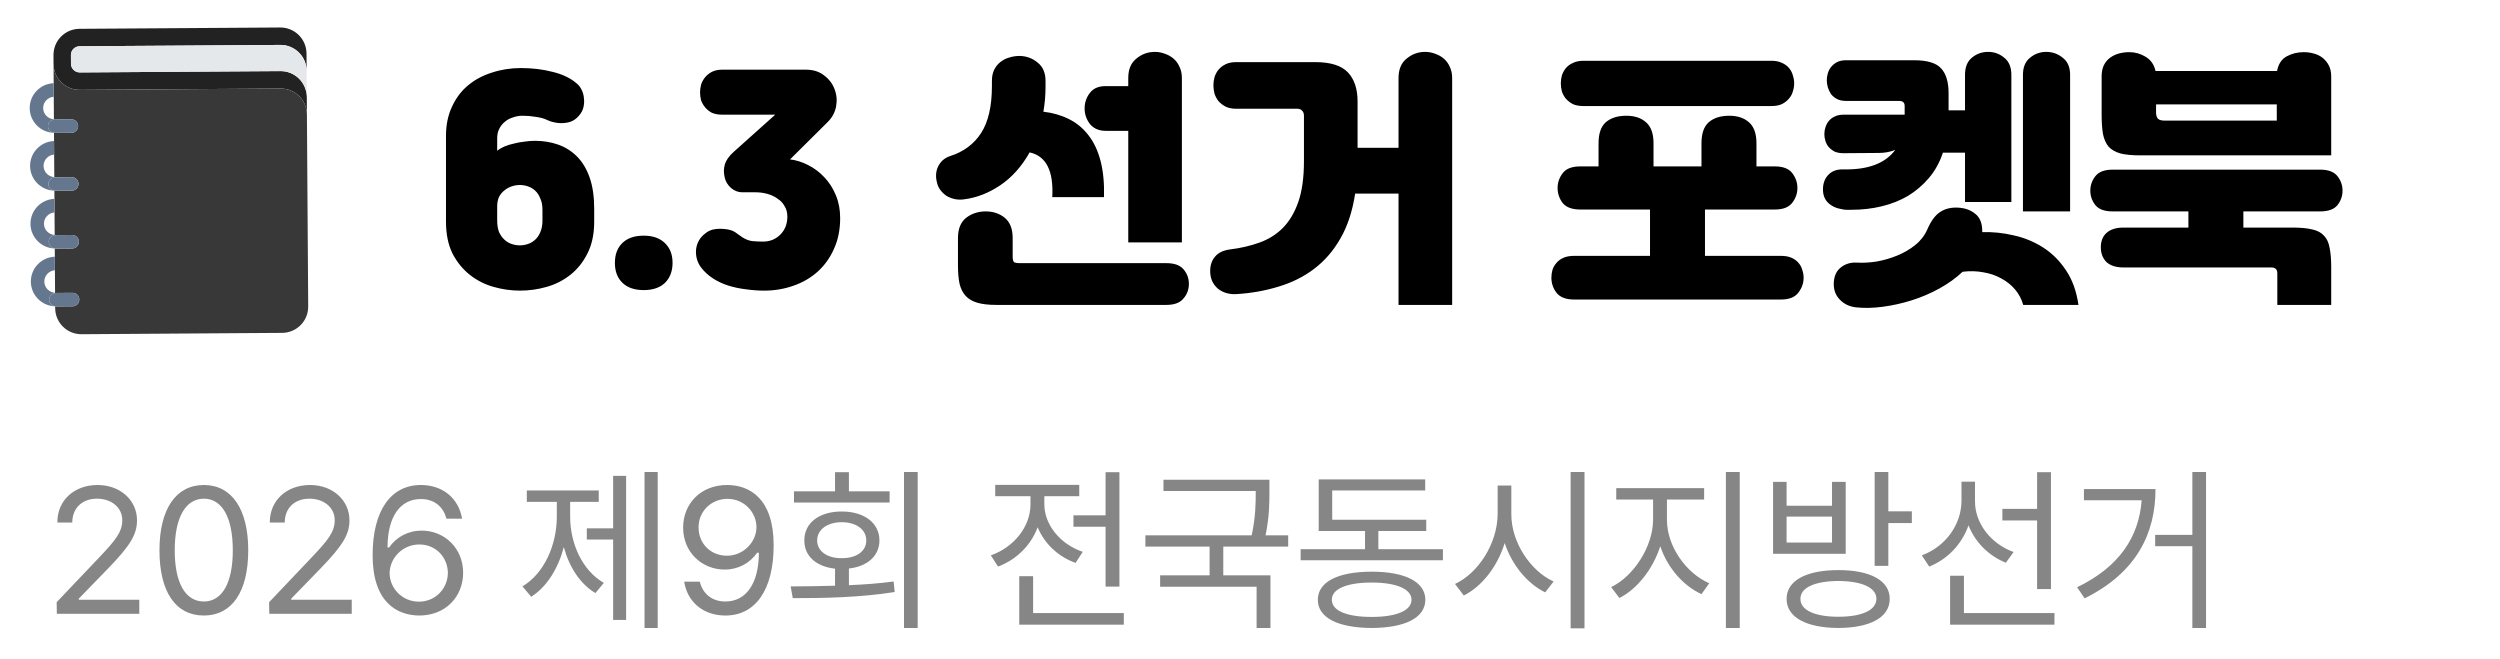
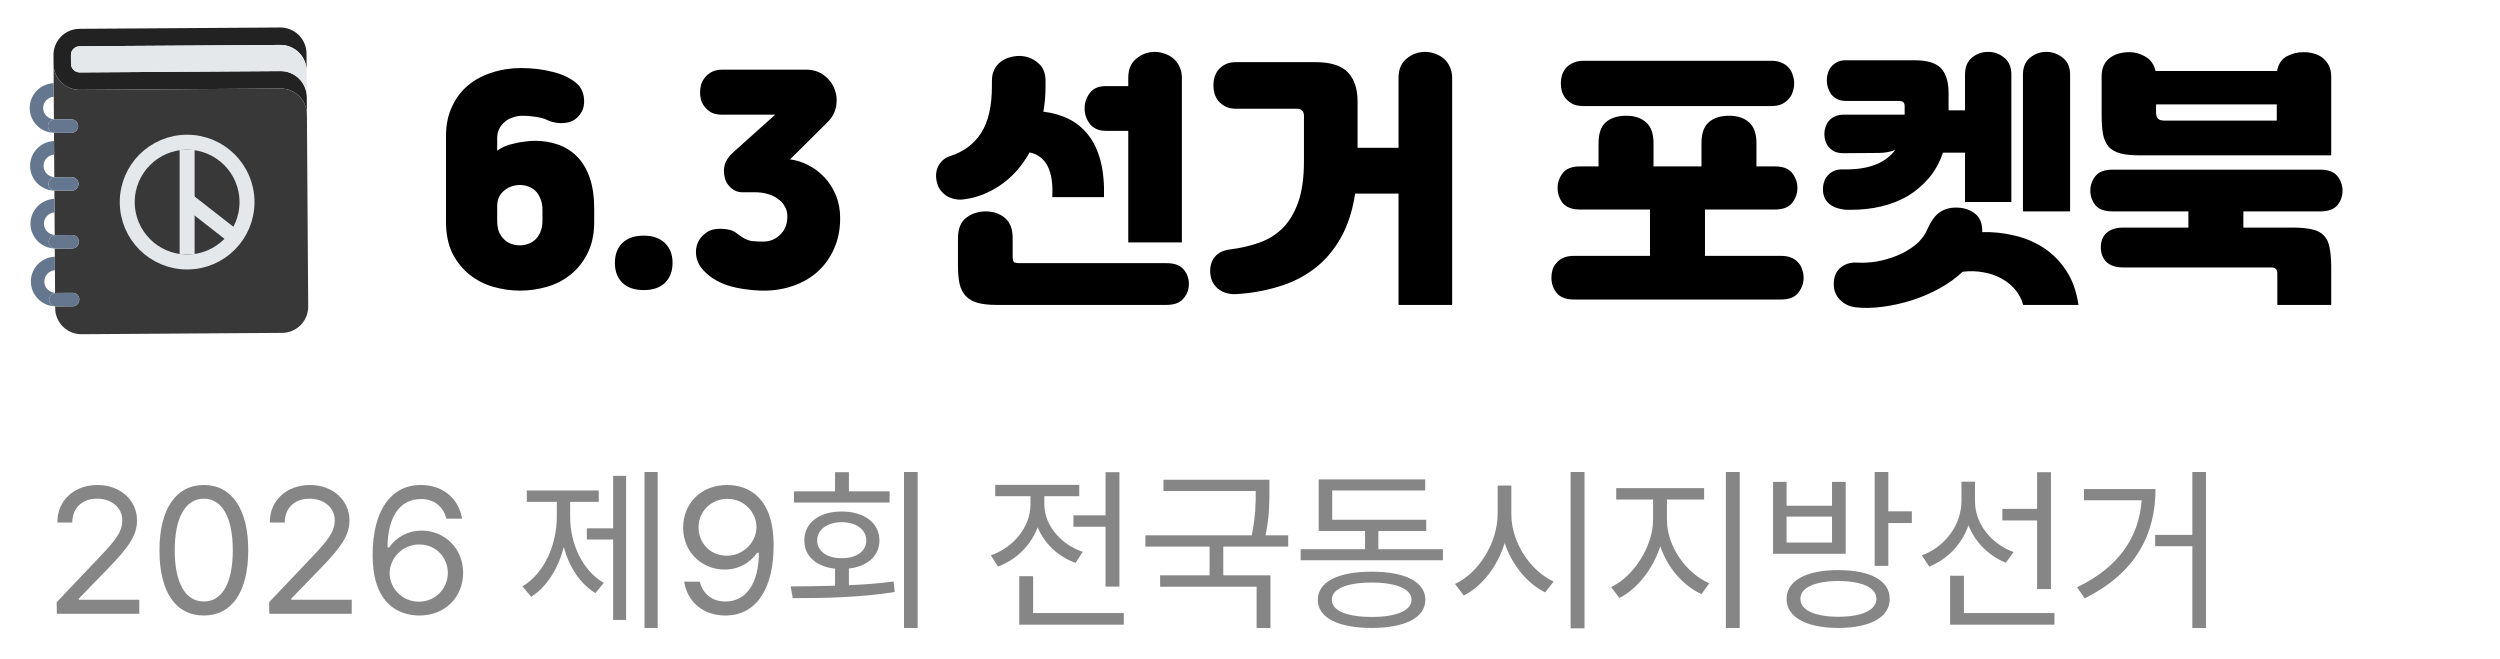
<svg xmlns="http://www.w3.org/2000/svg" width="167" height="44" viewBox="0 0 167 44" fill="none">
  <path d="M34.742 19.414C34.142 19.414 33.548 19.33 32.96 19.162C32.372 18.994 31.844 18.724 31.376 18.352C30.908 17.98 30.524 17.506 30.224 16.93C29.936 16.342 29.792 15.634 29.792 14.806V9.082C29.792 8.35 29.924 7.702 30.188 7.138C30.452 6.562 30.806 6.088 31.25 5.716C31.706 5.332 32.24 5.044 32.852 4.852C33.464 4.648 34.112 4.546 34.796 4.546C35.552 4.546 36.254 4.63 36.902 4.798C37.562 4.954 38.102 5.212 38.522 5.572C38.666 5.692 38.78 5.842 38.864 6.022C38.948 6.202 38.996 6.388 39.008 6.58C39.032 6.772 39.02 6.97 38.972 7.174C38.924 7.366 38.834 7.54 38.702 7.696C38.486 7.96 38.228 8.122 37.928 8.182C37.64 8.242 37.352 8.242 37.064 8.182C36.884 8.146 36.728 8.098 36.596 8.038C36.464 7.966 36.32 7.912 36.164 7.876C36.008 7.84 35.834 7.81 35.642 7.786C35.45 7.75 35.198 7.732 34.886 7.732C34.682 7.732 34.478 7.768 34.274 7.84C34.07 7.9 33.89 7.996 33.734 8.128C33.578 8.248 33.452 8.404 33.356 8.596C33.26 8.776 33.212 8.986 33.212 9.226V10.072C33.344 9.964 33.506 9.868 33.698 9.784C33.902 9.7 34.118 9.634 34.346 9.586C34.574 9.526 34.808 9.484 35.048 9.46C35.288 9.424 35.516 9.406 35.732 9.406C36.284 9.406 36.8 9.49 37.28 9.658C37.76 9.826 38.18 10.09 38.54 10.45C38.9 10.81 39.182 11.278 39.386 11.854C39.59 12.43 39.692 13.126 39.692 13.942V14.806C39.692 15.634 39.542 16.342 39.242 16.93C38.954 17.506 38.576 17.98 38.108 18.352C37.64 18.724 37.112 18.994 36.524 19.162C35.936 19.33 35.342 19.414 34.742 19.414ZM33.212 14.734C33.212 15.034 33.254 15.292 33.338 15.508C33.434 15.712 33.554 15.88 33.698 16.012C33.842 16.144 34.004 16.24 34.184 16.3C34.364 16.36 34.544 16.39 34.724 16.39C34.904 16.39 35.084 16.36 35.264 16.3C35.444 16.24 35.606 16.144 35.75 16.012C35.894 15.88 36.008 15.712 36.092 15.508C36.188 15.292 36.236 15.034 36.236 14.734V14.014C36.236 13.714 36.188 13.462 36.092 13.258C36.008 13.042 35.894 12.868 35.75 12.736C35.606 12.604 35.444 12.508 35.264 12.448C35.084 12.388 34.904 12.358 34.724 12.358C34.544 12.358 34.364 12.388 34.184 12.448C34.004 12.508 33.842 12.598 33.698 12.718C33.554 12.826 33.434 12.97 33.338 13.15C33.254 13.33 33.212 13.54 33.212 13.78V14.734ZM41.075 17.56C41.075 16.996 41.243 16.552 41.579 16.228C41.915 15.904 42.389 15.742 43.001 15.742C43.613 15.742 44.087 15.91 44.423 16.246C44.759 16.57 44.927 17.008 44.927 17.56C44.927 18.112 44.759 18.556 44.423 18.892C44.087 19.216 43.613 19.378 43.001 19.378C42.389 19.378 41.915 19.216 41.579 18.892C41.243 18.568 41.075 18.124 41.075 17.56ZM56.123 14.572C56.123 15.34 55.985 16.024 55.709 16.624C55.445 17.224 55.079 17.734 54.611 18.154C54.155 18.562 53.615 18.874 52.991 19.09C52.379 19.306 51.731 19.414 51.047 19.414C50.651 19.414 50.243 19.384 49.823 19.324C49.415 19.276 49.019 19.192 48.635 19.072C48.263 18.952 47.921 18.79 47.609 18.586C47.297 18.382 47.033 18.136 46.817 17.848C46.577 17.512 46.469 17.134 46.493 16.714C46.529 16.294 46.703 15.946 47.015 15.67C47.267 15.442 47.555 15.316 47.879 15.292C48.203 15.268 48.503 15.292 48.779 15.364C48.947 15.412 49.097 15.49 49.229 15.598C49.373 15.706 49.493 15.79 49.589 15.85C49.793 15.982 50.003 16.066 50.219 16.102C50.447 16.126 50.699 16.138 50.975 16.138C51.431 16.138 51.815 15.982 52.127 15.67C52.439 15.358 52.595 14.956 52.595 14.464C52.595 14.2 52.535 13.972 52.415 13.78C52.307 13.576 52.151 13.408 51.947 13.276C51.755 13.132 51.527 13.024 51.263 12.952C51.011 12.88 50.735 12.844 50.435 12.844H49.571C49.307 12.844 49.061 12.748 48.833 12.556C48.617 12.364 48.479 12.142 48.419 11.89C48.335 11.566 48.335 11.266 48.419 10.99C48.503 10.702 48.701 10.42 49.013 10.144L51.785 7.66H48.239C47.975 7.66 47.747 7.618 47.555 7.534C47.375 7.438 47.225 7.318 47.105 7.174C46.985 7.03 46.895 6.874 46.835 6.706C46.787 6.526 46.763 6.346 46.763 6.166C46.763 5.998 46.787 5.824 46.835 5.644C46.895 5.464 46.985 5.302 47.105 5.158C47.225 5.014 47.375 4.894 47.555 4.798C47.747 4.702 47.975 4.654 48.239 4.654H53.837C54.317 4.654 54.719 4.78 55.043 5.032C55.379 5.284 55.613 5.59 55.745 5.95C55.889 6.31 55.925 6.694 55.853 7.102C55.781 7.498 55.595 7.846 55.295 8.146L52.775 10.648C53.183 10.696 53.585 10.822 53.981 11.026C54.389 11.23 54.749 11.5 55.061 11.836C55.385 12.172 55.643 12.574 55.835 13.042C56.027 13.498 56.123 14.008 56.123 14.572ZM63.452 10.432C64.364 10.144 65.06 9.628 65.54 8.884C66.02 8.14 66.26 7.09 66.26 5.734V5.41C66.26 5.122 66.308 4.876 66.404 4.672C66.512 4.456 66.65 4.282 66.818 4.15C66.998 4.006 67.196 3.904 67.412 3.844C67.64 3.772 67.874 3.736 68.114 3.736C68.582 3.748 68.984 3.898 69.32 4.186C69.668 4.462 69.842 4.87 69.842 5.41V5.734C69.842 6.046 69.83 6.346 69.806 6.634C69.782 6.91 69.746 7.186 69.698 7.462C70.322 7.534 70.886 7.696 71.39 7.948C71.906 8.2 72.344 8.56 72.704 9.028C73.064 9.484 73.334 10.054 73.514 10.738C73.694 11.422 73.772 12.232 73.748 13.168H70.292C70.388 11.416 69.884 10.42 68.78 10.18C68.252 11.116 67.598 11.848 66.818 12.376C66.05 12.892 65.252 13.204 64.424 13.312C64.184 13.348 63.962 13.342 63.758 13.294C63.554 13.246 63.374 13.174 63.218 13.078C63.062 12.97 62.93 12.844 62.822 12.7C62.714 12.556 62.642 12.406 62.606 12.25C62.486 11.842 62.504 11.47 62.66 11.134C62.828 10.786 63.092 10.552 63.452 10.432ZM66.548 20.368C66.044 20.368 65.624 20.32 65.288 20.224C64.964 20.128 64.706 19.978 64.514 19.774C64.322 19.57 64.184 19.3 64.1 18.964C64.028 18.628 63.992 18.22 63.992 17.74V15.904C63.992 15.292 64.172 14.842 64.532 14.554C64.904 14.266 65.342 14.122 65.846 14.122C66.35 14.122 66.776 14.266 67.124 14.554C67.472 14.842 67.646 15.292 67.646 15.904V17.128C67.646 17.332 67.676 17.458 67.736 17.506C67.796 17.554 67.928 17.578 68.132 17.578H77.906C78.458 17.578 78.848 17.722 79.076 18.01C79.304 18.286 79.418 18.604 79.418 18.964C79.418 19.336 79.298 19.66 79.058 19.936C78.83 20.224 78.446 20.368 77.906 20.368H66.548ZM75.368 8.74H73.856C73.412 8.74 73.064 8.59 72.812 8.29C72.572 7.978 72.452 7.63 72.452 7.246C72.452 6.862 72.566 6.52 72.794 6.22C73.022 5.908 73.376 5.752 73.856 5.752H75.368V5.212C75.368 4.636 75.548 4.204 75.908 3.916C76.268 3.616 76.682 3.466 77.15 3.466C77.378 3.466 77.6 3.508 77.816 3.592C78.032 3.664 78.224 3.772 78.392 3.916C78.56 4.06 78.692 4.24 78.788 4.456C78.896 4.672 78.95 4.924 78.95 5.212V16.192H75.368V8.74ZM82.172 16.66C82.868 16.576 83.516 16.426 84.116 16.21C84.728 15.994 85.25 15.67 85.682 15.238C86.126 14.794 86.474 14.212 86.726 13.492C86.978 12.772 87.104 11.86 87.104 10.756V7.714C87.104 7.582 87.062 7.474 86.978 7.39C86.906 7.306 86.798 7.264 86.654 7.264H82.568C82.292 7.264 82.058 7.216 81.866 7.12C81.686 7.024 81.53 6.904 81.398 6.76C81.278 6.604 81.188 6.436 81.128 6.256C81.08 6.064 81.056 5.878 81.056 5.698C81.056 5.518 81.08 5.338 81.128 5.158C81.188 4.966 81.278 4.798 81.398 4.654C81.518 4.51 81.674 4.39 81.866 4.294C82.058 4.198 82.292 4.15 82.568 4.15H87.86C88.88 4.15 89.606 4.378 90.038 4.834C90.47 5.29 90.686 5.938 90.686 6.778V9.874H93.422V5.212C93.422 4.636 93.602 4.204 93.962 3.916C94.322 3.616 94.736 3.466 95.204 3.466C95.432 3.466 95.654 3.508 95.87 3.592C96.086 3.664 96.278 3.772 96.446 3.916C96.614 4.06 96.746 4.24 96.842 4.456C96.95 4.672 97.004 4.924 97.004 5.212V20.368H93.422V12.934H90.524C90.344 14.11 90.014 15.112 89.534 15.94C89.066 16.756 88.484 17.428 87.788 17.956C87.092 18.484 86.3 18.88 85.412 19.144C84.524 19.42 83.576 19.588 82.568 19.648C82.352 19.66 82.136 19.636 81.92 19.576C81.716 19.516 81.53 19.42 81.362 19.288C81.206 19.156 81.08 18.994 80.984 18.802C80.888 18.598 80.84 18.364 80.84 18.1C80.84 17.716 80.948 17.398 81.164 17.146C81.38 16.882 81.716 16.72 82.172 16.66ZM106.783 11.116V9.568C106.783 8.92 106.945 8.452 107.269 8.164C107.605 7.876 108.061 7.732 108.637 7.732C109.201 7.732 109.645 7.882 109.969 8.182C110.293 8.47 110.455 8.932 110.455 9.568V11.116H113.659V9.568C113.659 8.92 113.821 8.452 114.145 8.164C114.481 7.876 114.937 7.732 115.513 7.732C116.077 7.732 116.521 7.882 116.845 8.182C117.169 8.47 117.331 8.932 117.331 9.568V11.116H118.555C119.107 11.116 119.497 11.266 119.725 11.566C119.953 11.866 120.067 12.196 120.067 12.556C120.067 12.928 119.947 13.264 119.707 13.564C119.479 13.852 119.095 13.996 118.555 13.996H113.893V17.092H118.969C119.245 17.092 119.479 17.134 119.671 17.218C119.863 17.302 120.019 17.416 120.139 17.56C120.259 17.692 120.343 17.848 120.391 18.028C120.451 18.196 120.481 18.37 120.481 18.55C120.481 18.922 120.361 19.258 120.121 19.558C119.893 19.858 119.509 20.008 118.969 20.008H105.145C104.605 20.008 104.215 19.858 103.975 19.558C103.747 19.258 103.633 18.922 103.633 18.55C103.633 18.37 103.657 18.196 103.705 18.028C103.765 17.848 103.855 17.692 103.975 17.56C104.095 17.416 104.251 17.302 104.443 17.218C104.635 17.134 104.869 17.092 105.145 17.092H110.221V13.996H105.559C105.019 13.996 104.629 13.852 104.389 13.564C104.161 13.264 104.047 12.928 104.047 12.556C104.047 12.196 104.161 11.866 104.389 11.566C104.617 11.266 105.007 11.116 105.559 11.116H106.783ZM118.339 4.06C118.615 4.06 118.849 4.108 119.041 4.204C119.233 4.288 119.389 4.402 119.509 4.546C119.629 4.69 119.713 4.852 119.761 5.032C119.821 5.212 119.851 5.392 119.851 5.572C119.851 5.752 119.821 5.932 119.761 6.112C119.713 6.292 119.623 6.454 119.491 6.598C119.371 6.742 119.215 6.862 119.023 6.958C118.831 7.042 118.603 7.084 118.339 7.084H105.775C105.499 7.084 105.265 7.042 105.073 6.958C104.893 6.862 104.737 6.742 104.605 6.598C104.485 6.454 104.395 6.292 104.335 6.112C104.287 5.932 104.263 5.752 104.263 5.572C104.263 5.392 104.287 5.212 104.335 5.032C104.395 4.852 104.485 4.69 104.605 4.546C104.725 4.402 104.881 4.288 105.073 4.204C105.265 4.108 105.499 4.06 105.775 4.06H118.339ZM123.145 11.314C124.777 11.35 125.929 10.918 126.601 10.018C126.241 10.15 125.887 10.216 125.539 10.216L123.145 10.234C122.917 10.234 122.719 10.198 122.551 10.126C122.395 10.042 122.263 9.94 122.155 9.82C122.059 9.7 121.987 9.568 121.939 9.424C121.891 9.268 121.867 9.112 121.867 8.956C121.867 8.8 121.891 8.65 121.939 8.506C121.987 8.35 122.059 8.212 122.155 8.092C122.263 7.96 122.395 7.858 122.551 7.786C122.719 7.702 122.917 7.66 123.145 7.66H127.231V7.084C127.231 6.856 127.111 6.742 126.871 6.742H123.307C123.079 6.742 122.881 6.7 122.713 6.616C122.557 6.532 122.425 6.424 122.317 6.292C122.221 6.148 122.149 5.998 122.101 5.842C122.053 5.674 122.029 5.512 122.029 5.356C122.029 5.2 122.053 5.044 122.101 4.888C122.149 4.732 122.221 4.594 122.317 4.474C122.425 4.342 122.557 4.234 122.713 4.15C122.881 4.066 123.079 4.024 123.307 4.024H127.861C128.749 4.024 129.355 4.21 129.679 4.582C130.003 4.942 130.165 5.488 130.165 6.22V7.372H131.263V4.996C131.263 4.492 131.413 4.114 131.713 3.862C132.025 3.598 132.391 3.466 132.811 3.466C133.219 3.466 133.579 3.598 133.891 3.862C134.203 4.114 134.359 4.492 134.359 4.996V13.492H131.263V10.198H129.787C129.571 10.846 129.259 11.41 128.851 11.89C128.455 12.358 127.993 12.754 127.465 13.078C126.937 13.39 126.349 13.624 125.701 13.78C125.065 13.936 124.387 14.014 123.667 14.014C123.571 14.014 123.469 14.014 123.361 14.014C123.253 14.014 123.151 14.002 123.055 13.978C122.659 13.918 122.341 13.768 122.101 13.528C121.861 13.288 121.753 12.958 121.777 12.538C121.801 12.166 121.933 11.866 122.173 11.638C122.413 11.41 122.737 11.302 123.145 11.314ZM132.415 15.508C133.111 15.484 133.813 15.556 134.521 15.724C135.229 15.88 135.883 16.15 136.483 16.534C137.083 16.918 137.593 17.428 138.013 18.064C138.433 18.688 138.709 19.456 138.841 20.368H135.151C135.043 19.984 134.863 19.642 134.611 19.342C134.359 19.042 134.053 18.796 133.693 18.604C133.333 18.4 132.931 18.262 132.487 18.19C132.043 18.106 131.581 18.094 131.101 18.154C130.657 18.574 130.141 18.946 129.553 19.27C128.965 19.594 128.347 19.858 127.699 20.062C127.051 20.266 126.403 20.41 125.755 20.494C125.119 20.578 124.525 20.59 123.973 20.53C123.541 20.482 123.181 20.308 122.893 20.008C122.605 19.708 122.473 19.33 122.497 18.874C122.521 18.43 122.677 18.094 122.965 17.866C123.265 17.626 123.625 17.518 124.045 17.542C124.453 17.566 124.891 17.542 125.359 17.47C125.827 17.386 126.283 17.254 126.727 17.074C127.171 16.894 127.573 16.66 127.933 16.372C128.293 16.084 128.563 15.736 128.743 15.328C128.995 14.752 129.283 14.362 129.607 14.158C129.931 13.942 130.327 13.846 130.795 13.87C131.263 13.894 131.647 14.032 131.947 14.284C132.259 14.524 132.415 14.914 132.415 15.454V15.508ZM135.133 4.996C135.133 4.492 135.289 4.114 135.601 3.862C135.913 3.598 136.279 3.466 136.699 3.466C137.107 3.466 137.473 3.598 137.797 3.862C138.121 4.114 138.283 4.492 138.283 4.996V14.122H135.133V4.996ZM141.847 17.866C141.355 17.866 140.977 17.746 140.713 17.506C140.461 17.254 140.335 16.924 140.335 16.516C140.335 16.108 140.461 15.79 140.713 15.562C140.977 15.322 141.355 15.202 141.847 15.202H146.185V14.122H141.127C140.587 14.122 140.203 13.984 139.975 13.708C139.747 13.42 139.633 13.096 139.633 12.736C139.633 12.376 139.747 12.052 139.975 11.764C140.203 11.476 140.587 11.332 141.127 11.332H154.987C155.527 11.332 155.911 11.476 156.139 11.764C156.367 12.052 156.481 12.376 156.481 12.736C156.481 13.096 156.367 13.42 156.139 13.708C155.911 13.984 155.527 14.122 154.987 14.122H149.857V15.202H153.151C153.691 15.202 154.129 15.244 154.465 15.328C154.801 15.4 155.059 15.538 155.239 15.742C155.431 15.934 155.557 16.204 155.617 16.552C155.689 16.888 155.725 17.314 155.725 17.83V20.368H152.125V18.262C152.125 17.998 151.993 17.866 151.729 17.866H141.847ZM142.243 3.484C142.627 3.484 142.987 3.586 143.323 3.79C143.671 3.994 143.893 4.312 143.989 4.744H152.107C152.191 4.288 152.401 3.964 152.737 3.772C153.085 3.58 153.469 3.484 153.889 3.484C154.117 3.484 154.339 3.514 154.555 3.574C154.783 3.634 154.981 3.73 155.149 3.862C155.317 3.994 155.455 4.162 155.563 4.366C155.671 4.57 155.725 4.816 155.725 5.104V10.378H142.963C142.423 10.378 141.985 10.336 141.649 10.252C141.313 10.156 141.049 10.006 140.857 9.802C140.677 9.586 140.551 9.304 140.479 8.956C140.419 8.608 140.389 8.17 140.389 7.642V5.104C140.389 4.816 140.437 4.57 140.533 4.366C140.641 4.15 140.779 3.982 140.947 3.862C141.127 3.73 141.325 3.634 141.541 3.574C141.769 3.514 142.003 3.484 142.243 3.484ZM152.089 8.056V6.976H144.025V7.498C144.025 7.678 144.061 7.816 144.133 7.912C144.217 8.008 144.367 8.056 144.583 8.056H152.089Z" fill="black" />
-   <path d="M18.714 1.836L5.309 1.925C4.344 1.932 3.566 2.72 3.573 3.685L3.576 4.268C3.583 5.233 4.371 6.011 5.337 6.004L18.742 5.915C19.707 5.908 20.496 6.686 20.502 7.651L20.494 6.486C20.488 5.52 19.7 4.743 18.734 4.749L5.329 4.839C5.007 4.841 4.744 4.582 4.742 4.26L4.738 3.677C4.736 3.356 4.995 3.093 5.317 3.091L18.723 3.001C19.689 2.995 20.476 3.773 20.483 4.738L20.475 3.572C20.468 2.606 19.68 1.829 18.714 1.836Z" fill="#222222" />
+   <path d="M18.714 1.836L5.309 1.925C4.344 1.932 3.566 2.72 3.573 3.685L3.577 4.268C3.583 5.233 4.371 6.011 5.337 6.004L18.742 5.915C19.707 5.908 20.496 6.686 20.502 7.651L20.494 6.486C20.488 5.52 19.7 4.743 18.734 4.749L5.329 4.839C5.007 4.841 4.744 4.582 4.742 4.26L4.738 3.677C4.736 3.356 4.996 3.093 5.317 3.091L18.723 3.001C19.689 2.995 20.476 3.773 20.483 4.738L20.475 3.572C20.468 2.606 19.68 1.829 18.714 1.836Z" fill="#222222" />
  <path d="M18.741 5.915L5.337 6.005C4.371 6.011 3.583 5.234 3.577 4.268L3.601 7.989C3.619 7.987 3.634 7.979 3.653 7.979L4.767 7.971C5.016 7.97 5.218 8.17 5.22 8.418C5.222 8.667 5.022 8.87 4.773 8.871L3.659 8.879C3.641 8.879 3.625 8.871 3.607 8.869L3.627 11.853C3.645 11.851 3.66 11.843 3.679 11.843L4.793 11.835C5.041 11.834 5.244 12.034 5.246 12.282C5.248 12.531 5.047 12.734 4.799 12.735L3.685 12.743C3.667 12.743 3.651 12.735 3.633 12.733L3.653 15.717C3.67 15.714 3.686 15.706 3.705 15.706L4.819 15.699C5.067 15.697 5.27 15.897 5.272 16.146C5.273 16.394 5.073 16.597 4.825 16.599L3.711 16.606C3.693 16.606 3.677 16.598 3.659 16.596L3.679 19.58C3.696 19.577 3.712 19.57 3.73 19.569L4.845 19.562C5.093 19.56 5.296 19.761 5.298 20.009C5.299 20.257 5.099 20.46 4.851 20.462L3.736 20.469C3.718 20.47 3.703 20.461 3.685 20.459L3.686 20.589C3.692 21.555 4.48 22.332 5.446 22.326L18.851 22.236C19.817 22.23 20.594 21.442 20.588 20.476L20.502 7.652C20.496 6.686 19.707 5.909 18.741 5.915Z" fill="#383838" />
  <path d="M18.722 3.001L5.317 3.091C4.995 3.093 4.736 3.356 4.738 3.677L4.742 4.26C4.744 4.582 5.007 4.841 5.329 4.838L18.734 4.749C19.7 4.742 20.488 5.52 20.494 6.486L20.483 4.737C20.476 3.772 19.688 2.994 18.723 3.001L18.722 3.001Z" fill="#E5E8EB" />
  <path d="M3.205 8.431C3.204 8.201 3.378 8.017 3.601 7.989L3.601 7.968C3.205 7.942 2.887 7.623 2.884 7.22C2.881 6.818 3.195 6.493 3.591 6.463L3.585 5.558C2.692 5.592 1.978 6.327 1.984 7.226C1.99 8.126 2.714 8.851 3.607 8.873L3.607 8.868C3.383 8.843 3.207 8.662 3.205 8.431Z" fill="#65778E" />
  <path d="M3.231 12.295C3.23 12.065 3.404 11.881 3.627 11.853L3.626 11.832C3.231 11.806 2.913 11.486 2.91 11.083C2.907 10.681 3.221 10.357 3.616 10.326L3.61 9.421C2.718 9.455 2.004 10.19 2.01 11.089C2.016 11.989 2.74 12.715 3.632 12.737L3.632 12.732C3.409 12.707 3.233 12.525 3.231 12.295Z" fill="#65778E" />
  <path d="M3.257 16.158C3.255 15.928 3.43 15.744 3.652 15.715L3.652 15.694C3.257 15.669 2.938 15.349 2.936 14.946C2.933 14.544 3.247 14.219 3.642 14.189L3.636 13.284C2.744 13.318 2.03 14.053 2.036 14.952C2.042 15.852 2.765 16.578 3.658 16.6L3.658 16.594C3.435 16.57 3.259 16.388 3.257 16.158Z" fill="#65778E" />
-   <path d="M3.283 20.021C3.281 19.791 3.456 19.607 3.678 19.579L3.678 19.558C3.283 19.532 2.964 19.212 2.961 18.809C2.959 18.407 3.273 18.083 3.668 18.052L3.662 17.147C2.769 17.181 2.055 17.916 2.061 18.816C2.067 19.715 2.791 20.441 3.684 20.463L3.684 20.458C3.461 20.433 3.284 20.252 3.283 20.021Z" fill="#65778E" />
+   <path d="M3.283 20.021C3.281 19.791 3.456 19.607 3.678 19.579L3.678 19.558C3.283 19.532 2.964 19.212 2.962 18.809C2.959 18.407 3.273 18.083 3.668 18.052L3.662 17.147C2.769 17.181 2.056 17.916 2.062 18.816C2.068 19.715 2.791 20.441 3.684 20.463L3.684 20.458C3.461 20.433 3.284 20.252 3.283 20.021Z" fill="#65778E" />
  <path d="M3.283 20.021C3.284 20.251 3.461 20.433 3.684 20.458C3.702 20.46 3.717 20.468 3.736 20.468L4.85 20.461C5.098 20.459 5.299 20.256 5.297 20.008C5.295 19.759 5.092 19.559 4.844 19.561L3.73 19.568C3.712 19.568 3.696 19.577 3.678 19.579C3.455 19.607 3.281 19.791 3.283 20.021Z" fill="#65778E" />
  <path d="M3.257 16.158C3.259 16.388 3.436 16.569 3.658 16.595C3.676 16.597 3.691 16.605 3.71 16.605L4.824 16.597C5.073 16.596 5.273 16.393 5.271 16.144C5.27 15.896 5.067 15.696 4.818 15.697L3.704 15.705C3.686 15.705 3.67 15.713 3.652 15.715C3.429 15.743 3.256 15.927 3.257 16.158Z" fill="#65778E" />
-   <path d="M3.231 12.295C3.233 12.526 3.41 12.707 3.632 12.732C3.65 12.735 3.666 12.742 3.684 12.742L4.798 12.735C5.047 12.733 5.247 12.53 5.245 12.282C5.244 12.033 5.041 11.833 4.792 11.835L3.678 11.842C3.66 11.842 3.645 11.851 3.627 11.853C3.404 11.881 3.23 12.065 3.231 12.295Z" fill="#65778E" />
+   <path d="M3.231 12.295C3.233 12.526 3.41 12.707 3.633 12.732C3.65 12.735 3.666 12.742 3.684 12.742L4.798 12.735C5.047 12.733 5.247 12.53 5.245 12.282C5.244 12.033 5.041 11.833 4.792 11.835L3.678 11.842C3.66 11.842 3.645 11.851 3.627 11.853C3.404 11.881 3.23 12.065 3.231 12.295Z" fill="#65778E" />
  <path d="M3.205 8.431C3.207 8.662 3.384 8.843 3.607 8.868C3.624 8.871 3.64 8.878 3.658 8.878L4.773 8.871C5.021 8.869 5.221 8.666 5.22 8.418C5.218 8.169 5.015 7.969 4.767 7.971L3.652 7.978C3.634 7.978 3.619 7.987 3.601 7.989C3.378 8.017 3.204 8.201 3.205 8.431Z" fill="#65778E" />
+   <circle cx="12.5" cy="13.5" r="4" stroke="#E5E8EB" />
+   <rect x="12" y="10" width="1" height="7" fill="#E5E8EB" />
+   <rect x="12.292" y="13.844" width="1" height="4.04" transform="rotate(-52.0467 12.2919 13.8438)" fill="#E5E8EB" />
  <path d="M3.797 41L3.785 40.227L6.68 37.18C7.688 36.113 8.168 35.539 8.168 34.754C8.168 33.887 7.43 33.312 6.48 33.312C5.473 33.312 4.828 33.957 4.828 34.906H3.832C3.82 33.406 4.98 32.398 6.516 32.398C8.051 32.398 9.152 33.43 9.152 34.754C9.152 35.703 8.707 36.441 7.207 37.988L5.262 39.992V40.062H9.305V41H3.797ZM13.617 41.117C11.73 41.117 10.652 39.535 10.652 36.758C10.652 34.004 11.754 32.398 13.617 32.398C15.48 32.398 16.582 34.004 16.582 36.758C16.582 39.535 15.492 41.117 13.617 41.117ZM13.617 40.18C14.836 40.18 15.551 38.949 15.551 36.758C15.551 34.566 14.836 33.312 13.617 33.312C12.398 33.312 11.672 34.566 11.672 36.758C11.672 38.949 12.387 40.18 13.617 40.18ZM17.988 41L17.977 40.227L20.871 37.18C21.879 36.113 22.359 35.539 22.359 34.754C22.359 33.887 21.621 33.312 20.672 33.312C19.664 33.312 19.02 33.957 19.02 34.906H18.023C18.012 33.406 19.172 32.398 20.707 32.398C22.242 32.398 23.344 33.43 23.344 34.754C23.344 35.703 22.898 36.441 21.398 37.988L19.453 39.992V40.062H23.496V41H17.988ZM27.984 41.117C26.508 41.094 24.891 40.227 24.891 37.086C24.891 34.086 26.121 32.398 28.113 32.398C29.602 32.398 30.645 33.312 30.867 34.648H29.824C29.625 33.898 29.062 33.336 28.113 33.336C26.719 33.336 25.887 34.531 25.887 36.57H25.992C26.484 35.867 27.258 35.445 28.172 35.445C29.684 35.445 30.938 36.617 30.938 38.258C30.938 39.852 29.766 41.129 27.984 41.117ZM27.984 40.191C29.086 40.191 29.906 39.324 29.918 38.27C29.906 37.227 29.121 36.371 28.008 36.371C26.895 36.371 26.039 37.273 26.027 38.281C26.027 39.277 26.848 40.191 27.984 40.191ZM43.934 31.531V41.949H43.055V31.531H43.934ZM41.824 31.789V41.41H40.957V36.043H39.199V35.293H40.957V31.789H41.824ZM38.086 34.508C38.086 36.312 38.895 38.105 40.336 38.938L39.773 39.617C38.748 39.002 38.022 37.877 37.664 36.547C37.283 37.982 36.527 39.207 35.484 39.863L34.898 39.172C36.352 38.305 37.195 36.406 37.195 34.508V33.523H35.191V32.762H39.996V33.523H38.086V34.508ZM48.598 32.398C50.062 32.41 51.68 33.289 51.68 36.418C51.68 39.43 50.449 41.117 48.457 41.117C46.969 41.117 45.914 40.203 45.703 38.855H46.746C46.934 39.617 47.508 40.18 48.457 40.18C49.84 40.18 50.684 38.984 50.695 36.922H50.578C50.086 37.625 49.312 38.047 48.41 38.047C46.887 38.047 45.633 36.887 45.633 35.246C45.633 33.664 46.793 32.387 48.598 32.398ZM48.598 33.324C47.484 33.324 46.652 34.191 46.664 35.234C46.664 36.289 47.449 37.121 48.562 37.121C49.664 37.121 50.531 36.207 50.531 35.211C50.531 34.238 49.723 33.324 48.598 33.324ZM61.301 31.531V41.949H60.387V31.531H61.301ZM52.816 39.172C53.707 39.166 54.727 39.16 55.781 39.125V37.988C54.533 37.853 53.719 37.145 53.73 36.102C53.719 34.93 54.727 34.168 56.227 34.168C57.727 34.168 58.746 34.93 58.746 36.102C58.746 37.133 57.938 37.842 56.707 37.977V39.09C57.715 39.049 58.734 38.973 59.695 38.844L59.766 39.547C57.445 39.922 54.891 39.957 52.957 39.957L52.816 39.172ZM59.426 32.82V33.57H53.039V32.82H55.781V31.543H56.707V32.82H59.426ZM56.227 34.883C55.266 34.883 54.586 35.375 54.586 36.102C54.586 36.828 55.266 37.297 56.227 37.285C57.199 37.297 57.867 36.828 57.867 36.102C57.867 35.375 57.199 34.883 56.227 34.883ZM74.777 31.543V39.184H73.852V35.188H71.707V34.426H73.852V31.543H74.777ZM75.07 40.953V41.727H68.086V38.492H69.012V40.953H75.07ZM69.762 33.688C69.762 35.035 70.805 36.348 72.328 36.863L71.848 37.602C70.67 37.18 69.762 36.301 69.316 35.223C68.865 36.424 67.904 37.385 66.668 37.848L66.188 37.098C67.723 36.559 68.836 35.188 68.836 33.688V33.148H66.481V32.387H72.094V33.148H69.762V33.688ZM84.797 32.047V32.797C84.797 33.576 84.797 34.508 84.539 35.762H86.051V36.512H81.715V38.434H84.867V41.949H83.941V39.195H77.496V38.434H80.801V36.512H76.512V35.762H83.613C83.883 34.484 83.883 33.576 83.883 32.797H77.719V32.047H84.797ZM96.387 36.688V37.426H86.883V36.688H91.184V35.469H88.09V32.023H95.203V32.762H88.992V34.719H95.273V35.469H92.074V36.688H96.387ZM91.629 38.188C93.867 38.188 95.203 38.867 95.215 40.062C95.203 41.27 93.867 41.938 91.629 41.949C89.379 41.938 88.031 41.27 88.031 40.062C88.031 38.867 89.379 38.188 91.629 38.188ZM91.629 38.914C89.953 38.914 88.957 39.348 88.969 40.062C88.957 40.789 89.953 41.211 91.629 41.211C93.281 41.211 94.289 40.789 94.289 40.062C94.289 39.348 93.281 38.914 91.629 38.914ZM100.957 34.332C100.945 36.23 102.246 38.152 103.781 38.844L103.219 39.57C102.035 38.99 101.01 37.766 100.512 36.277C100.025 37.853 99 39.166 97.781 39.781L97.195 39.008C98.742 38.293 100.031 36.312 100.043 34.332V32.434H100.957V34.332ZM105.844 31.531V41.973H104.918V31.531H105.844ZM111.352 34.73C111.352 36.5 112.641 38.293 114.176 38.961L113.66 39.688C112.441 39.131 111.387 37.93 110.906 36.488C110.414 38.018 109.365 39.348 108.176 39.945L107.625 39.219C109.113 38.504 110.414 36.535 110.426 34.73V33.371H107.965V32.609H113.836V33.371H111.352V34.73ZM116.215 31.531V41.949H115.289V31.531H116.215ZM122.801 38.082C124.945 38.082 126.234 38.785 126.234 40.004C126.234 41.234 124.945 41.938 122.801 41.949C120.656 41.938 119.344 41.234 119.344 40.004C119.344 38.785 120.656 38.082 122.801 38.082ZM122.801 38.809C121.23 38.82 120.258 39.254 120.27 40.004C120.258 40.754 121.23 41.199 122.801 41.199C124.383 41.199 125.344 40.754 125.344 40.004C125.344 39.254 124.383 38.82 122.801 38.809ZM126.141 31.531V34.156H127.711V34.941H126.141V37.801H125.227V31.531H126.141ZM119.344 32.188V33.781H122.379V32.188H123.293V36.992H118.441V32.188H119.344ZM119.344 36.242H122.379V34.508H119.344V36.242ZM131.93 33.5C131.93 34.953 132.984 36.324 134.508 36.875L133.992 37.59C132.85 37.133 131.941 36.225 131.496 35.094C131.051 36.353 130.102 37.355 128.871 37.848L128.379 37.098C129.938 36.523 131.016 35.07 131.027 33.465V32.176H131.93V33.5ZM137.004 31.543V39.348H136.078V34.766H133.758V33.992H136.078V31.543H137.004ZM137.238 40.953V41.727H130.266V38.457H131.191V40.953H137.238ZM147.363 31.531V41.949H146.449V36.488H143.965V35.727H146.449V31.531H147.363ZM143.988 32.668C143.988 35.621 142.734 38.246 139.254 39.969L138.75 39.23C141.574 37.865 142.881 35.861 143.062 33.418H139.207V32.668H143.988Z" fill="#868686" />
</svg>
